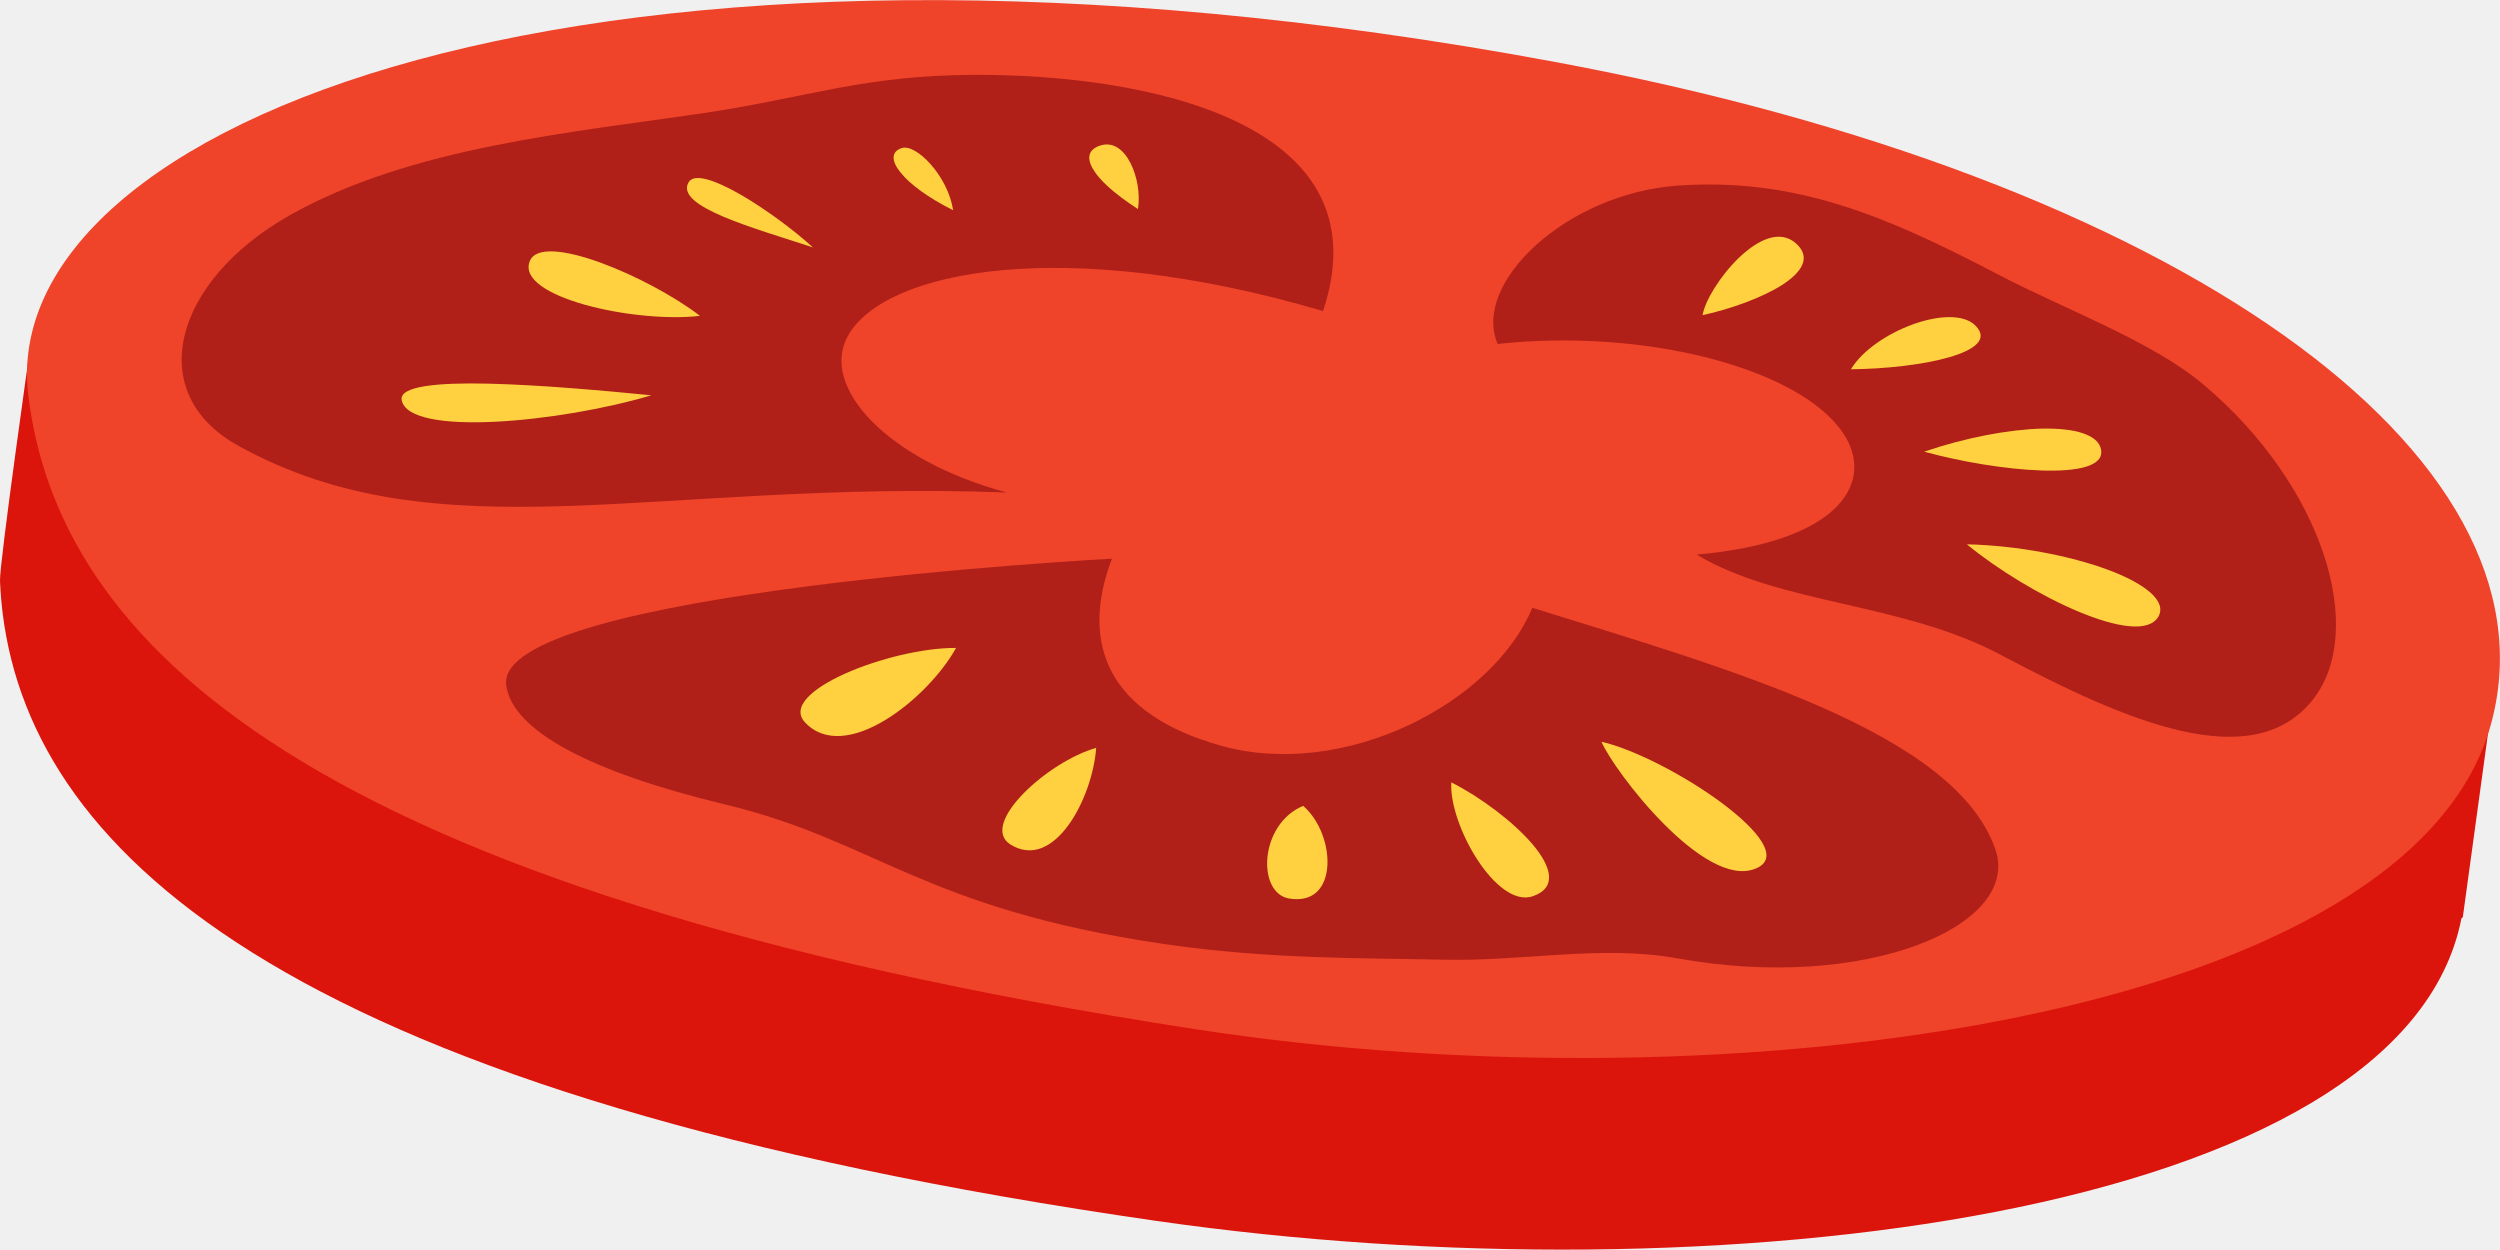
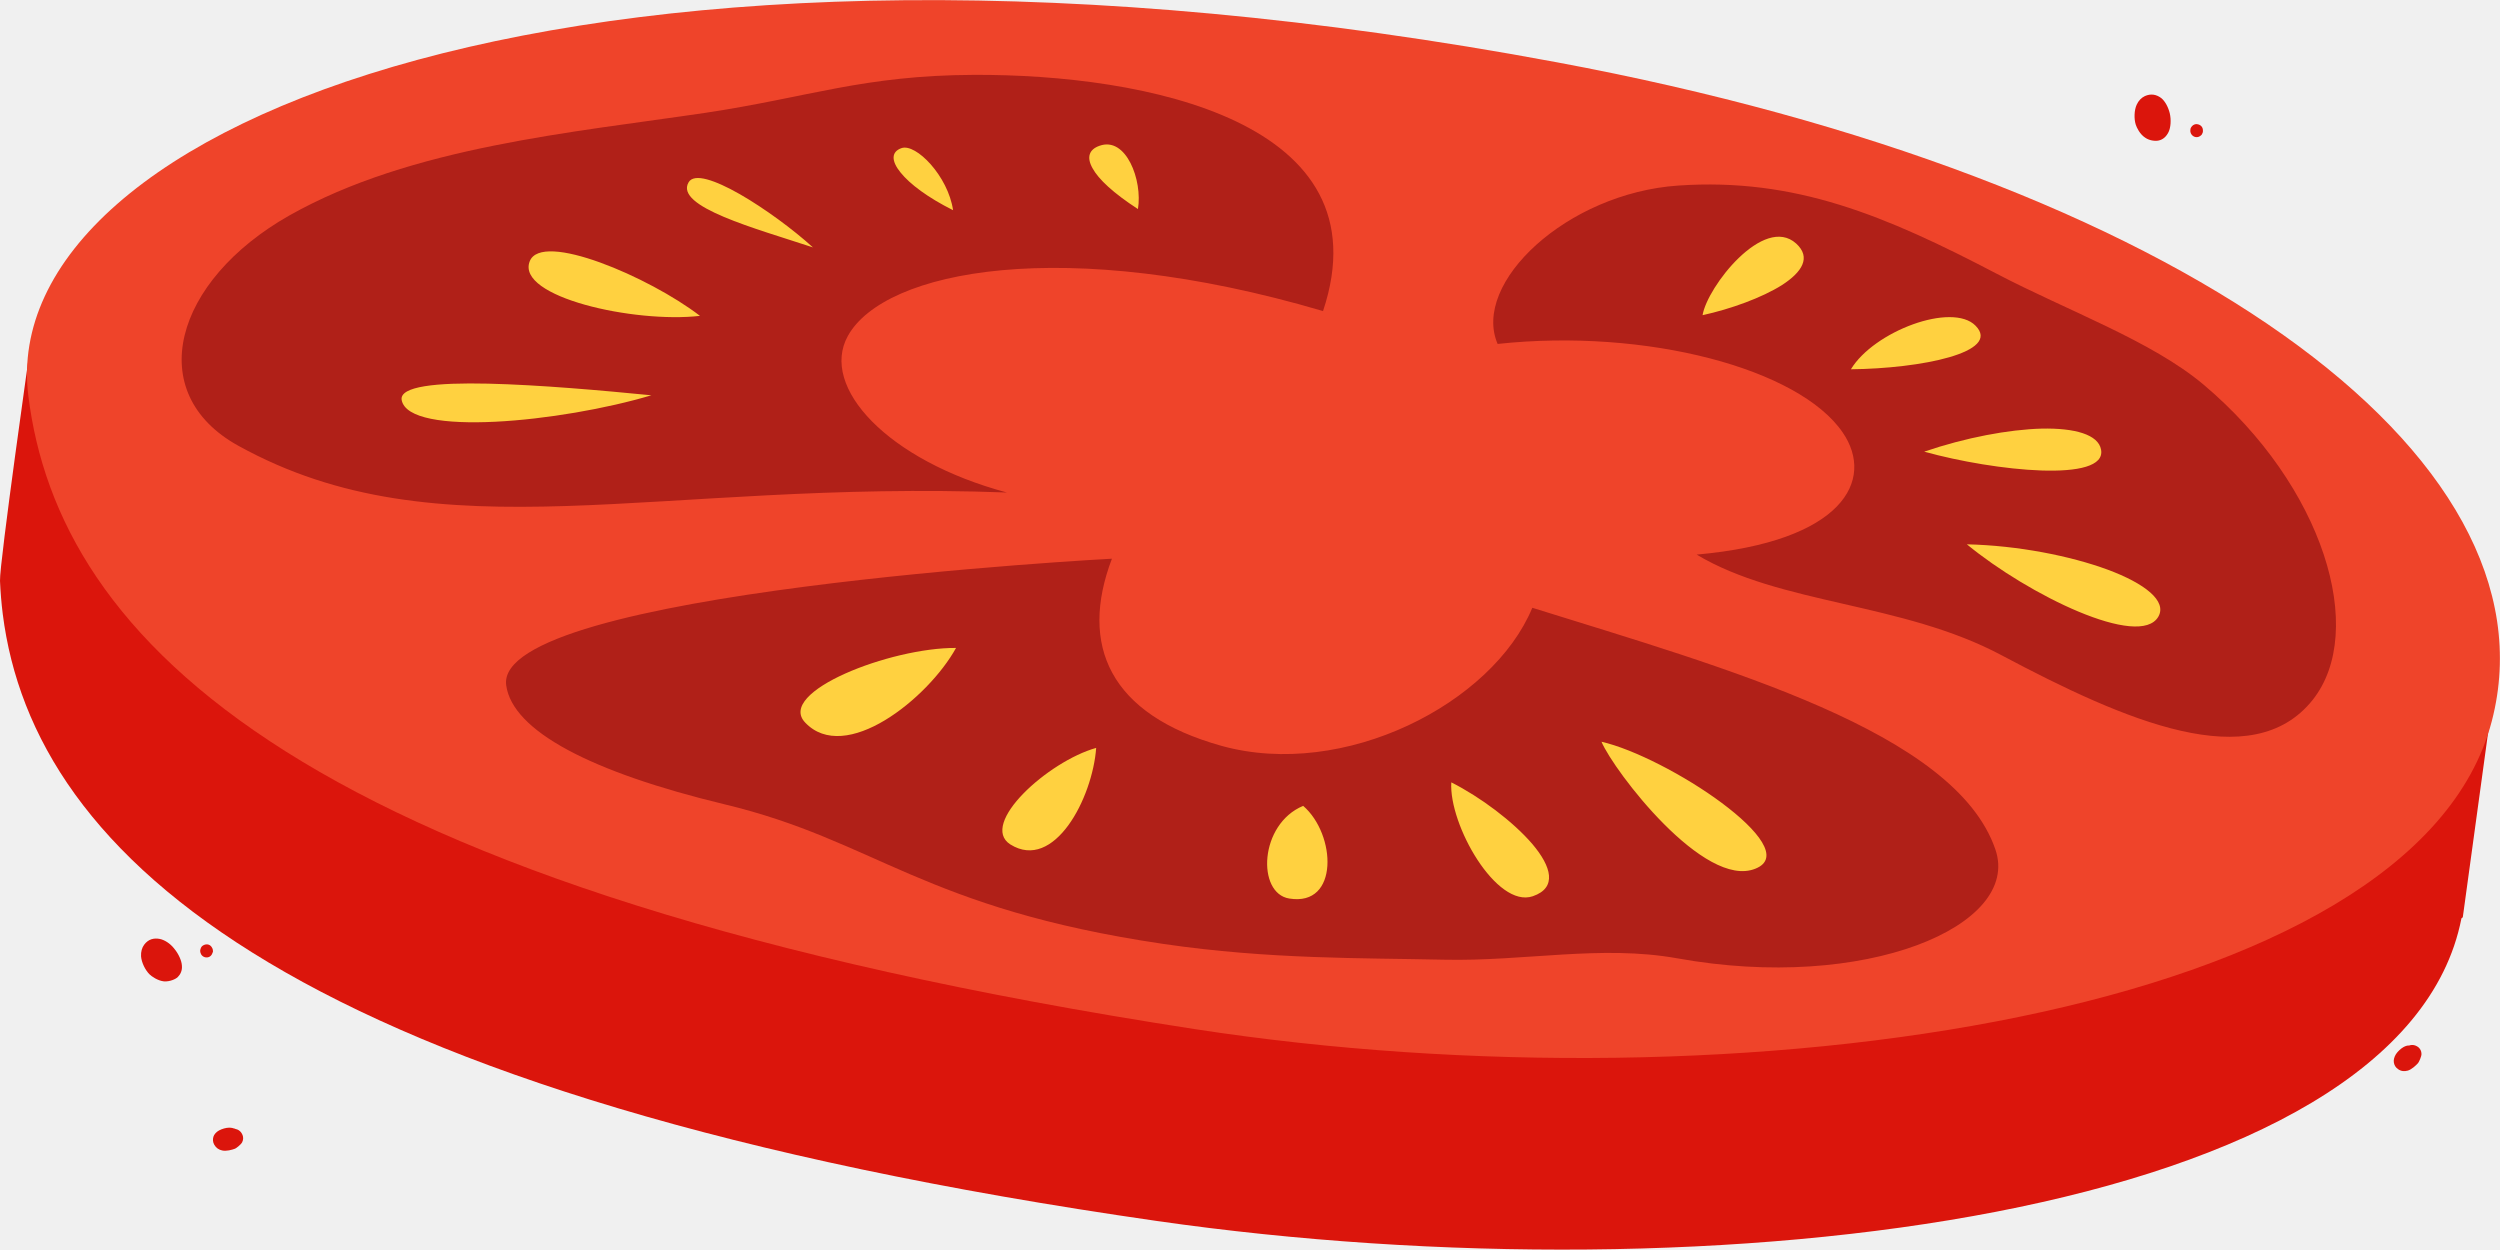
<svg xmlns="http://www.w3.org/2000/svg" version="1.1" id="_x2018_ëîé_x5F_1" x="0px" y="0px" viewBox="0 0 1095.4 547.5" style="enable-background:new 0 0 1095.4 547.5;" xml:space="preserve">
  <style type="text/css">
	.st0{fill-rule:evenodd;clip-rule:evenodd;fill:#DB8B2A;}
	.st1{fill-rule:evenodd;clip-rule:evenodd;fill:#E3E82D;}
	.st2{fill-rule:evenodd;clip-rule:evenodd;fill:#F3C6EF;}
	.st3{fill-rule:evenodd;clip-rule:evenodd;fill:#FDE7FC;}
	.st4{fill-rule:evenodd;clip-rule:evenodd;fill:#A55669;}
	.st5{fill-rule:evenodd;clip-rule:evenodd;fill:#8E3A4F;}
	.st6{fill-rule:evenodd;clip-rule:evenodd;fill:#57271B;}
	.st7{fill-rule:evenodd;clip-rule:evenodd;fill:#7F3C22;}
	.st8{fill-rule:evenodd;clip-rule:evenodd;fill:#FFD140;}
	.st9{fill-rule:evenodd;clip-rule:evenodd;fill:#DB150C;}
	.st10{fill-rule:evenodd;clip-rule:evenodd;fill:#EF442A;}
	.st11{fill-rule:evenodd;clip-rule:evenodd;fill:#B02018;}
	.st12{fill-rule:evenodd;clip-rule:evenodd;fill:#646614;}
	.st13{fill-rule:evenodd;clip-rule:evenodd;fill:#FFFFFF;}
	.st14{fill:#FFFFFF;}
</style>
  <g>
    <path class="st9" d="M1090.3,320.2l-11.2,81.7c0,0-0.2,0.2-0.6,0.5C1052.9,533.2,751.3,570.1,507,535   C129.7,480.7,14.7,375.9,1.2,269c-0.6-4.8-1-9.7-1.2-14.5c-0.3-7.4,13.5-104.3,13.5-104.3L1090.3,320.2L1090.3,320.2z" />
    <path class="st10" d="M682.2,27.3c-424-79.1-684.3,27.6-669.8,146c13.1,106.4,117.3,216.9,511,277.6   c238.7,36.8,534.9-6,568.4-134.9C1122.3,199,954.3,78,682.2,27.3L682.2,27.3z" />
    <path class="st11" d="M487.2,244.8c0,0-271.2,14.3-265.4,55.5c2.8,20,37.1,38,95.6,52.1c66.4,15.9,86.7,45.6,192.4,61.2   c46.4,6.8,87.1,6.1,122.8,6.9c35.4,0.8,68.9-6.6,102.3-0.6c82.4,14.9,150.9-14.2,139.4-47.7c-17.7-51.7-118.4-79.5-202.9-105.9   c-17.4,42-82.5,75.4-136.2,60.5C486.1,313.1,472.8,282.7,487.2,244.8L487.2,244.8z M441.2,215.8c-52.3-14-82.1-46.2-69.7-68.6   c16-28.9,94.9-44.3,208.2-10.9C607.5,53,501.3,32.5,426.8,32.8c-48.6,0.2-72.3,9.8-117.5,16.6c-58.4,8.7-129,14.8-182.5,45   c-50.5,28.6-64.4,77.7-22.4,100.9C192.8,244.2,287.4,210,441.2,215.8L441.2,215.8z M656.2,150.7c-11.5-26.7,30.4-66.1,79.2-69.4   c51.1-3.5,90.6,13.1,139.4,38.6c30.9,16.2,67.9,29.4,90.8,48.7c52.6,44.4,71.7,107.9,47.7,138.1c-26.5,33.2-81.7,9.4-136.3-19.6   c-43.7-23.3-96.9-22.1-133.6-44.1c64.1-5.7,78.3-32.6,64-53.5C788.3,161.5,721.3,143.7,656.2,150.7L656.2,150.7z" />
    <path class="st8" d="M480.3,327.7c-0.8,11-5.4,24.6-12.2,33.9c-6.8,9.3-15.8,14.4-25.4,8.4C428.8,361.1,459.2,333.6,480.3,327.7   L480.3,327.7z M571,353.1c7.2,6.2,11.2,17.3,10.6,26.3c-0.6,9.1-5.7,16.1-16.7,14.3C550.6,391.4,551.7,361.1,571,353.1L571,353.1z    M418.9,283.9c-6.2,11.2-18.4,24-31.2,31.7c-12.8,7.7-26.2,10.2-34.9,1C340,303.2,390.2,283.7,418.9,283.9L418.9,283.9z    M635.9,342.8c12.7,6.4,27,17.1,35.5,27c8.4,9.9,11,19.2,0.2,22.9C655.7,398.1,634.8,361.4,635.9,342.8L635.9,342.8z M701.7,325   c14.1,3.2,36.6,14.8,52.7,26.8c16.1,12,26,24.3,14.8,28.8C746.8,389.8,707.2,337.9,701.7,325L701.7,325z M285.4,173.2   c-21.4-2.1-49.3-4.6-71.6-5.1c-22.3-0.5-38.9,1.1-37.8,7.2C179.1,191.6,245.9,185,285.4,173.2L285.4,173.2z M306.7,138.4   c-11.2-8.6-28.6-17.9-43.8-23.4c-15.2-5.5-28.2-7.2-30.8-0.5C226,130.1,277.9,141.7,306.7,138.4L306.7,138.4z M356.2,108.4   c-8.7-7.9-21.2-17.1-32-23.3c-10.9-6.2-20.1-9.4-22.5-5.2C295.5,90.6,331.1,100.1,356.2,108.4L356.2,108.4z M861.8,238.5   c22.4,0.5,45.4,5.1,61.7,11.1c16.4,6.1,26.1,13.8,22.2,20.6C937.5,284.4,888.9,260.8,861.8,238.5L861.8,238.5z M417.6,92.1   c-11-5.5-18.9-11.4-23-16.5c-4.1-5-4.2-9.1,0.4-10.7C401.3,62.7,415.4,77.1,417.6,92.1L417.6,92.1z M843.1,197.9   c18.2-6.2,37-9.7,51.5-10.1c14.5-0.3,24.8,2.6,26,9.2C923.3,211.6,874.1,206.5,843.1,197.9L843.1,197.9z M498.6,91.6   c-10.8-7-17.3-13.1-19.9-17.9c-2.7-4.8-1.5-8.2,3-9.8C493.4,59.6,500.7,79,498.6,91.6L498.6,91.6z M811,161.8   c5-8.3,16.1-15.7,27.2-19.7c11.1-4,22.3-4.6,27.4,0.6C877.2,154.4,841.5,161.5,811,161.8L811,161.8z M746,138.1   c12.3-2.7,25.9-7.6,34.8-13.2c8.8-5.7,12.9-12.1,6.2-18.2C772.8,93.9,748,125.7,746,138.1L746,138.1z" />
  </g>
+   <path class="st9" d="M946.1,61.5c-1.2,0.4-4.1,0.3-6.2-1.2c-2.3-1.5-3.7-4.4-4.1-5.7c-0.8-2.5-0.7-6.3,0.4-8.7  c0.8-1.8,2.1-3.1,3.6-3.8c2.7-1.2,5.1-0.7,7.2,0.9c1.6,1.3,3,3.8,3.7,6.6c0.7,3,0.4,6.3-0.5,8.2C949.2,59.9,947.7,61.1,946.1,61.5  L946.1,61.5z M964.5,59.2c-0.5,0.5-1.2,0.9-2,0.9c-1.5,0-2.7-1.2-2.8-2.7c0-0.6,0.1-1.2,0.3-1.5c0.5-0.9,1.3-1.4,2.1-1.5  c1.5-0.1,2.9,0.8,3.1,2.3c0.2,1.2-0.2,1.8-0.5,2.2C964.8,59,964.7,59.1,964.5,59.2L964.5,59.2z M103,494.6c1.5,0.3,2.7,1.2,3.3,2.8  c0.3,0.8,0.4,1.9-0.2,3.1c-0.6,1.1-2.6,2.6-3.1,2.8c-1.3,0.5-3.8,1.2-5.6,0.8c-1.5-0.3-2.7-1.1-3.5-2.5c-0.7-1.2-0.7-2.4-0.4-3.5  c0.3-1,1.2-2.1,2.5-2.8c1.3-0.7,3.1-1.2,4.4-1.2c1,0,1.8,0.2,2.3,0.4C102.9,494.5,102.9,494.5,103,494.6L103,494.6z" />
+   <path class="st9" d="M77.9,428.1c-0.9,0.9-3.5,2.1-6.1,1.9c-2.7-0.3-5.4-2.2-6.3-3.1c-1.9-1.9-3.5-5.2-3.7-7.9  c-0.1-2,0.4-3.8,1.4-5.1c1.8-2.4,4.2-3,6.8-2.5c2,0.4,4.5,1.9,6.3,4.2c2,2.4,3.3,5.4,3.4,7.5C79.9,425.2,79.1,426.9,77.9,428.1  L77.9,428.1z M93.1,417.5c-0.2,0.7-0.6,1.3-1.3,1.7c-1.3,0.7-3,0.2-3.7-1.1c-0.3-0.6-0.4-1.1-0.4-1.5c0.1-1,0.5-1.9,1.2-2.3  c1.3-0.8,2.9-0.7,3.8,0.6c0.7,1,0.6,1.7,0.6,2.2C93.3,417.1,93.2,417.3,93.1,417.5L93.1,417.5z M1055.6,458.1  c1.4-0.5,2.9-0.2,4.2,0.9c0.6,0.6,1.2,1.5,1.2,2.8c0,1.2-1.1,3.5-1.5,4c-0.9,1-2.8,2.8-4.5,3.3c-1.5,0.4-2.9,0.3-4.2-0.6  c-1.2-0.8-1.7-1.8-1.9-2.9c-0.2-1.1,0.1-2.4,0.9-3.7c0.8-1.2,2.2-2.5,3.3-3.1c0.9-0.5,1.7-0.7,2.2-0.7  C1055.4,458.1,1055.5,458.1,1055.6,458.1L1055.6,458.1z" />
</svg>
